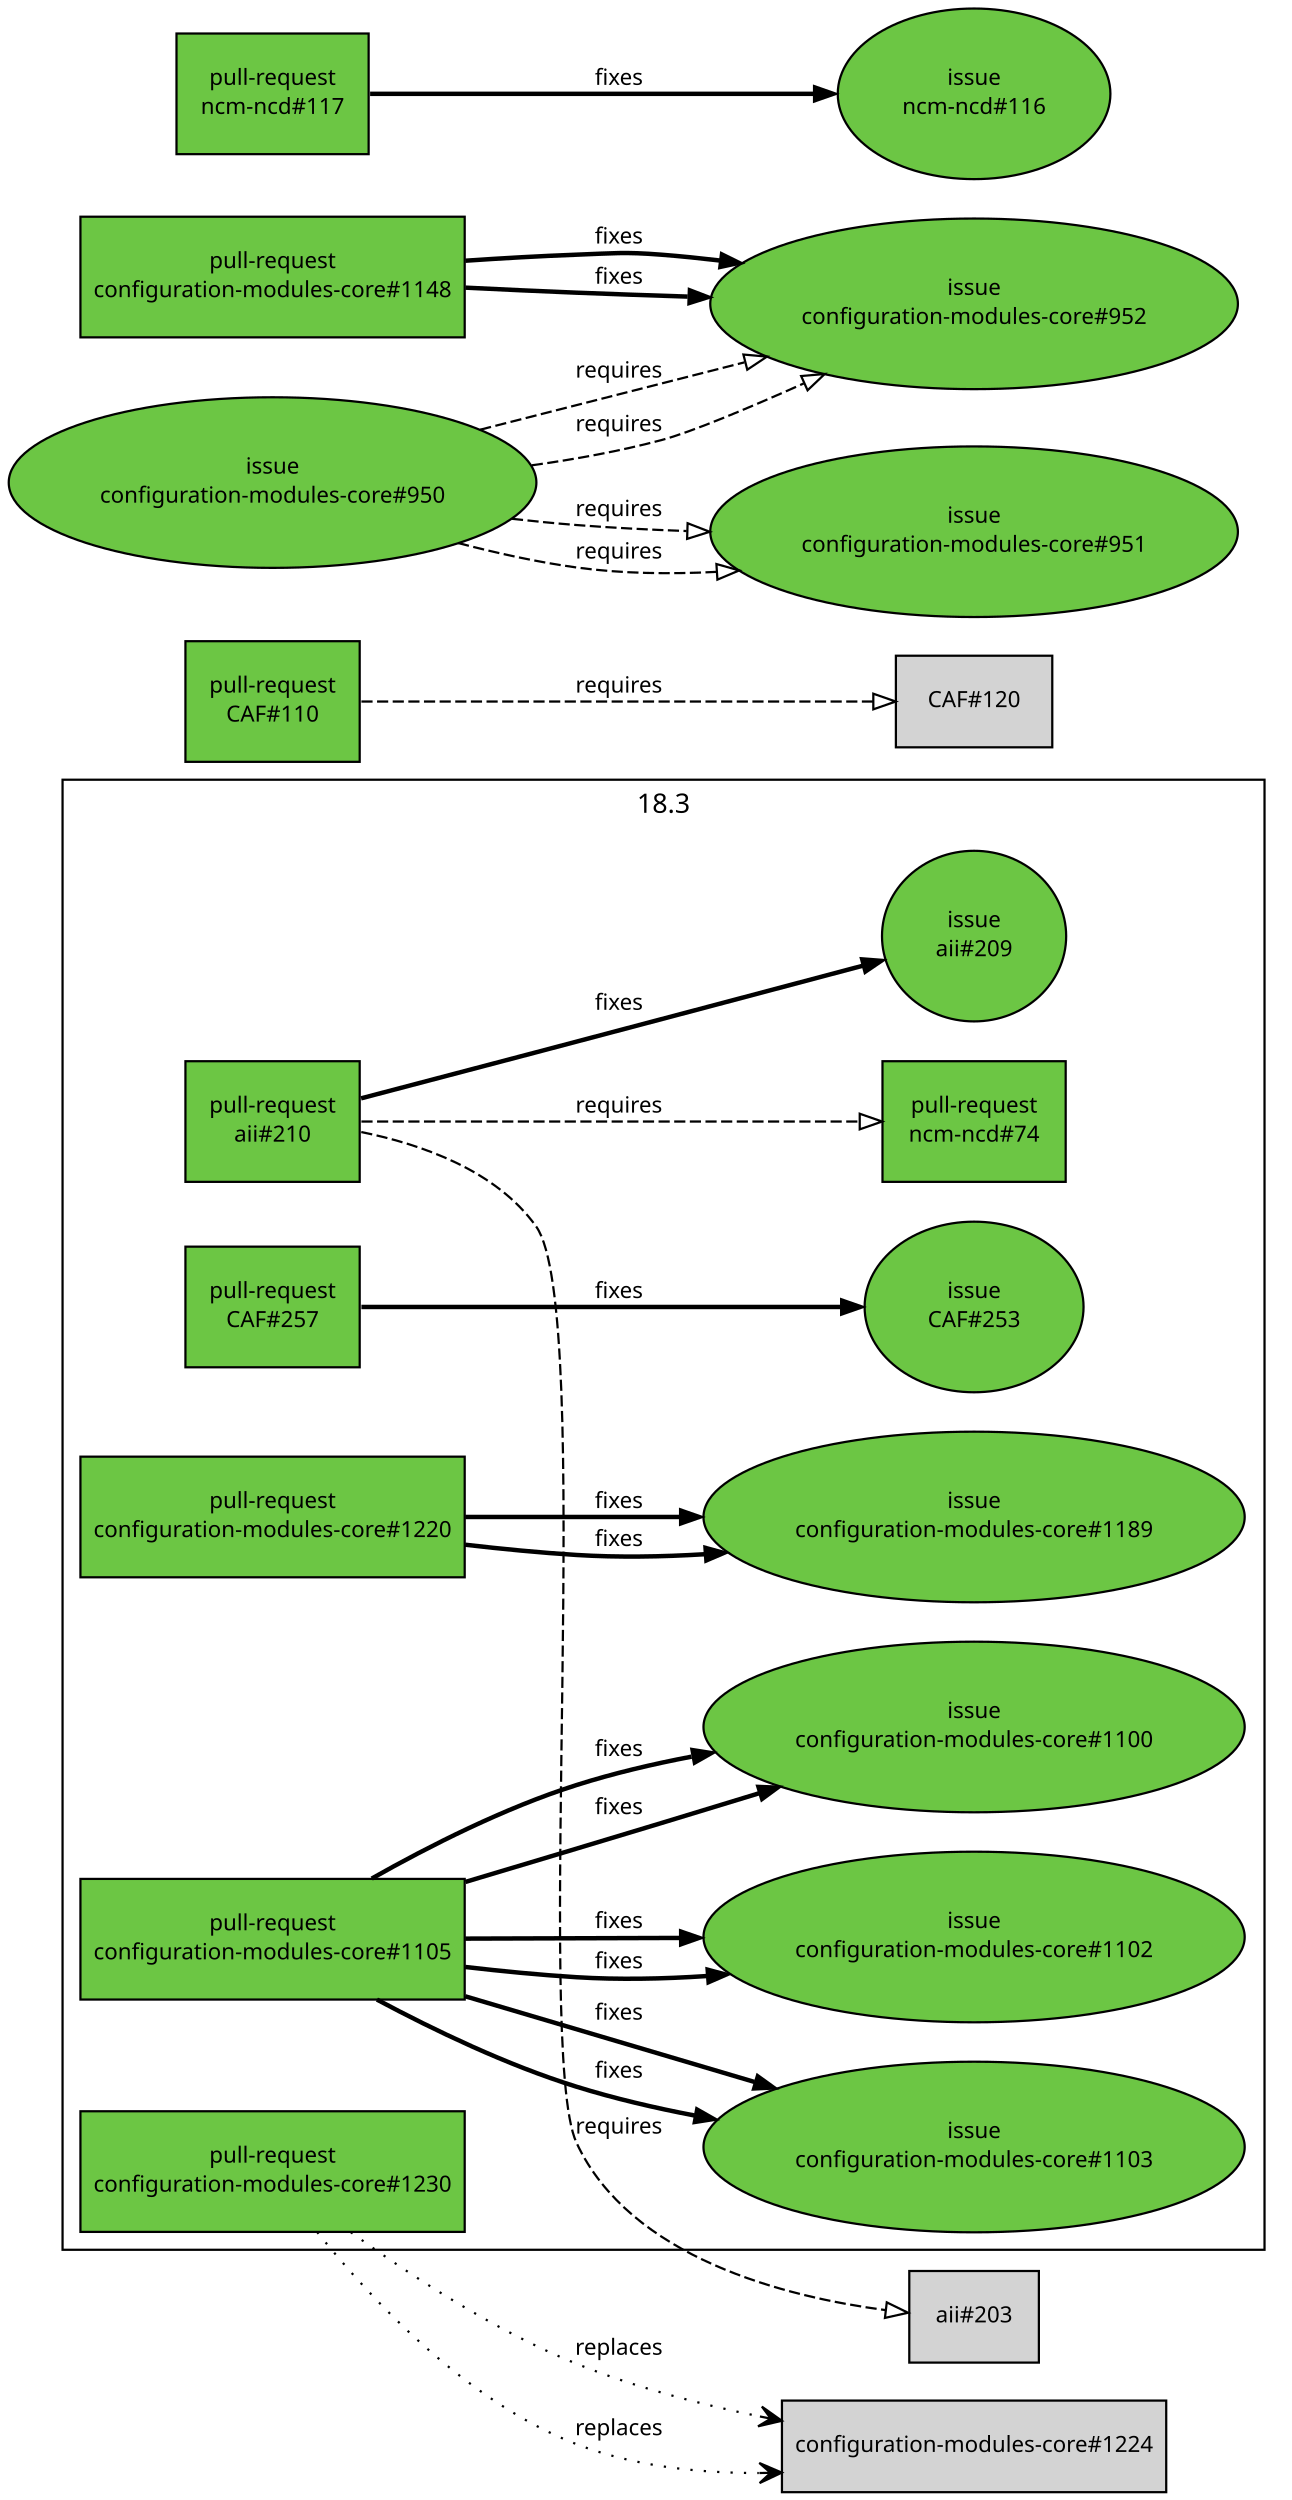
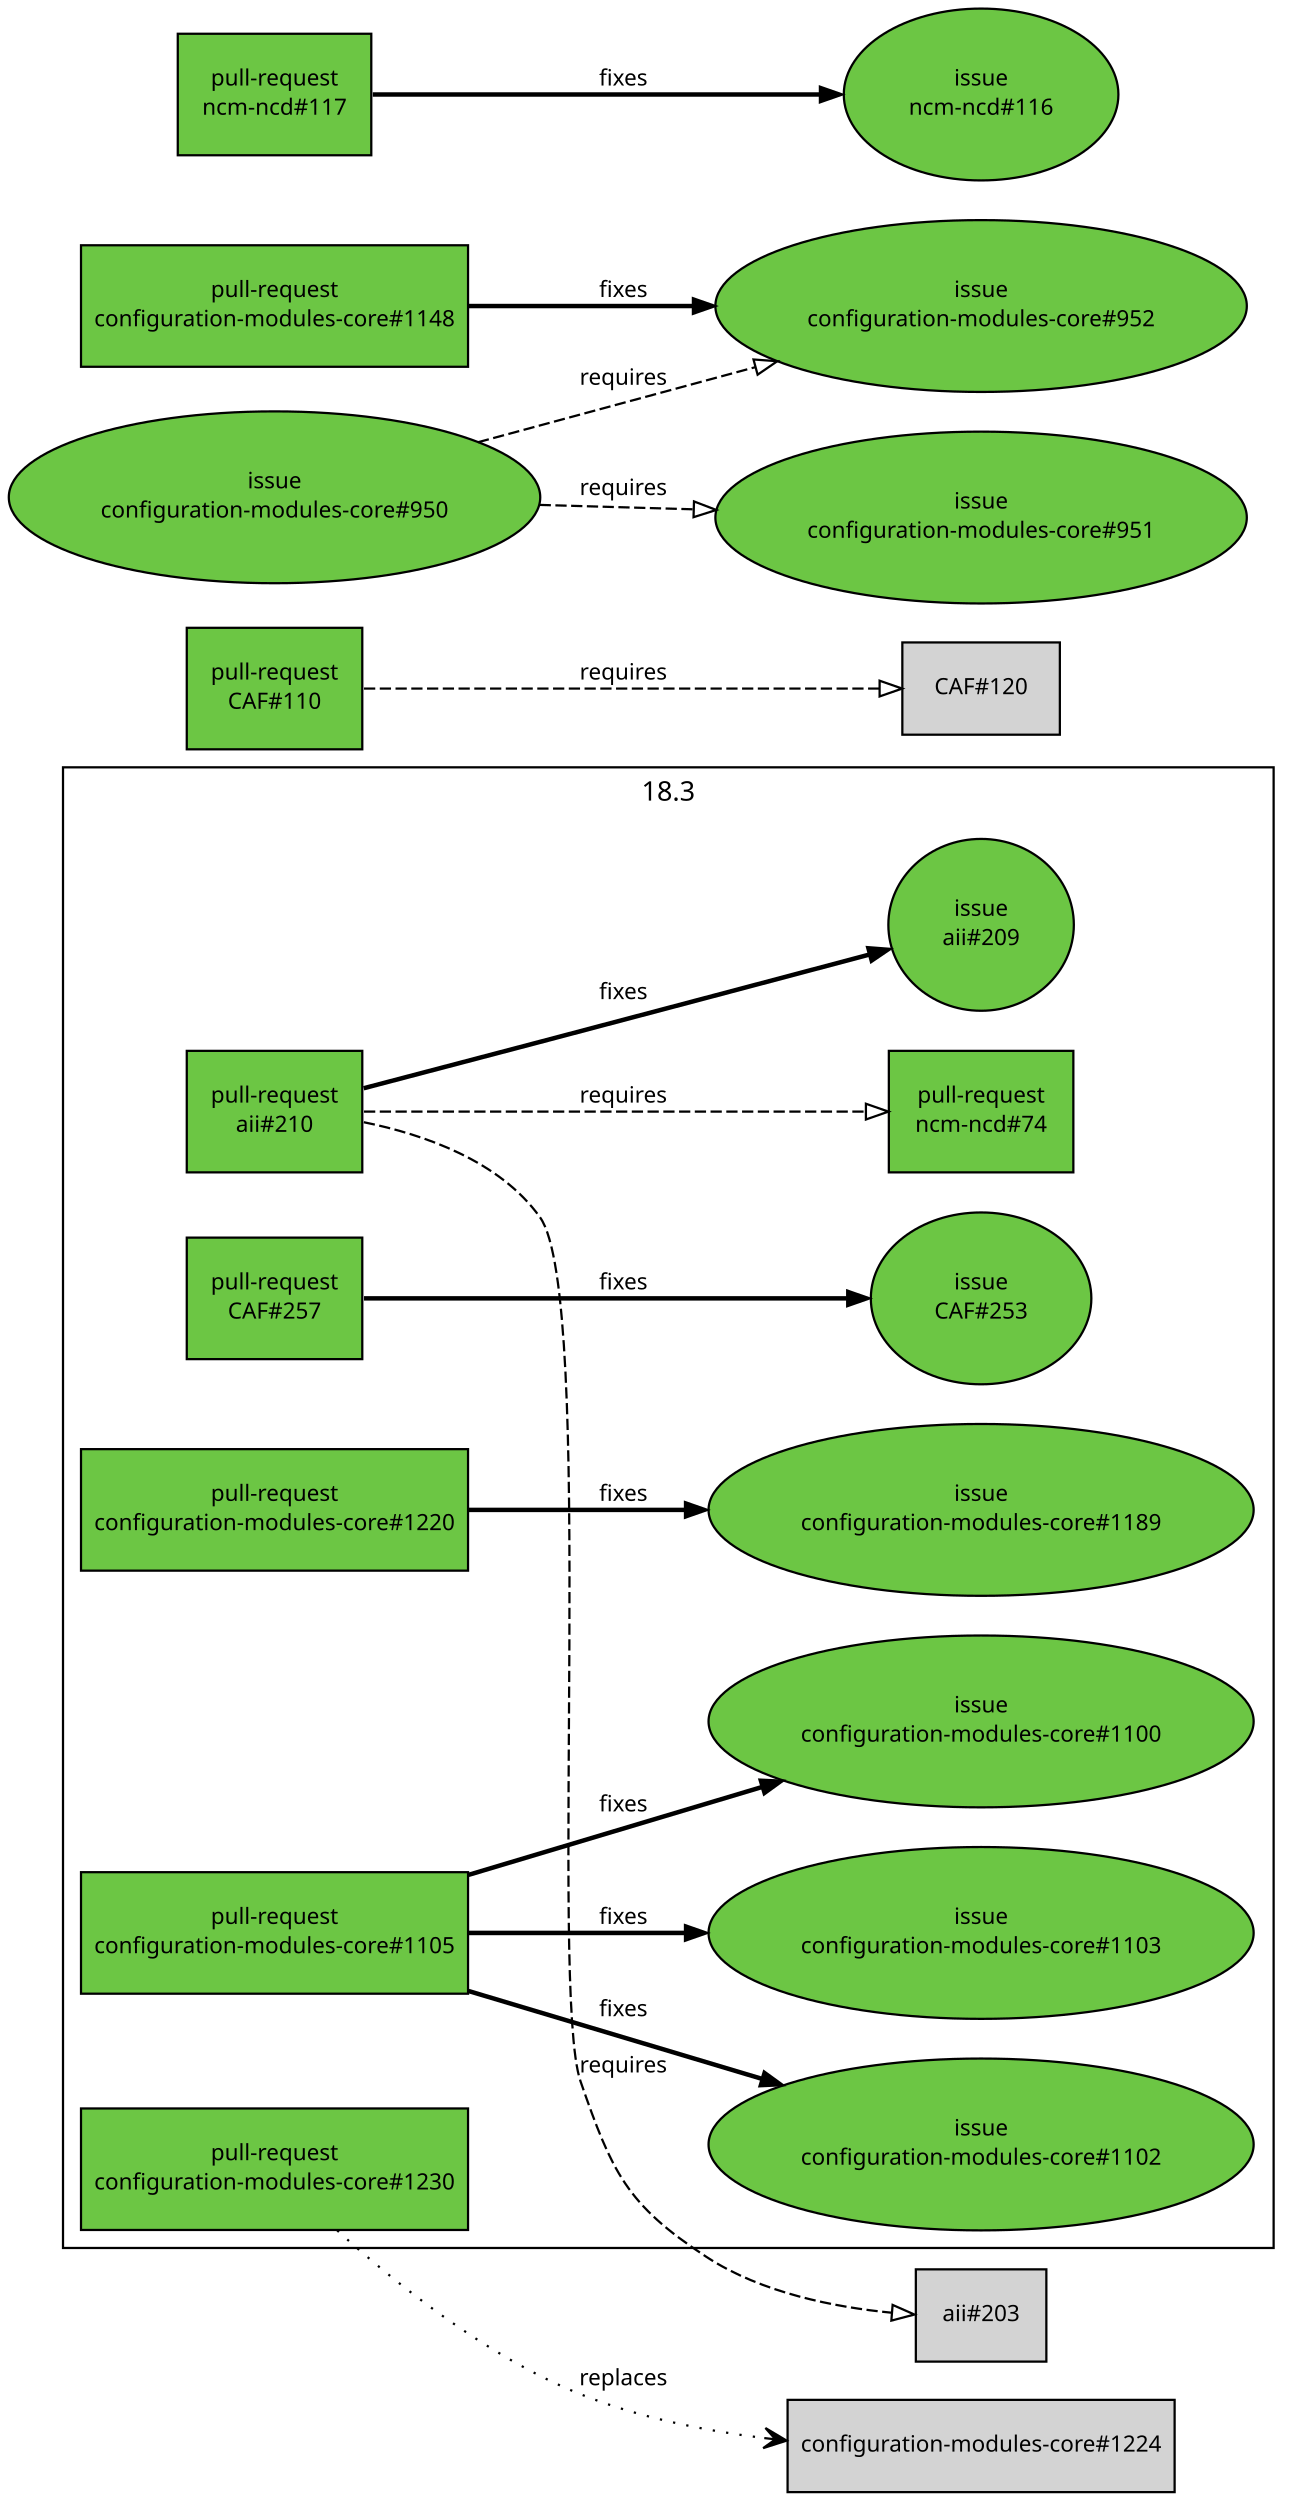
- <svg xmlns="http://www.w3.org/2000/svg" xmlns:xlink="http://www.w3.org/1999/xlink" width="578pt" height="1119pt" viewBox="0.00 0.00 578.00 1119.00">
-   <g id="graph1" class="graph" transform="scale(1 1) rotate(0) translate(4 1115)">
-     <polygon fill="white" stroke="white" points="-4,5 -4,-1115 575,-1115 575,5 -4,5" />
+ <svg xmlns="http://www.w3.org/2000/svg" xmlns:xlink="http://www.w3.org/1999/xlink" width="578pt" height="1111pt" viewBox="0.00 0.00 578.00 1111.00">
+   <g id="graph1" class="graph" transform="scale(1 1) rotate(0) translate(4 1107)">
+     <polygon fill="white" stroke="white" points="-4,5 -4,-1107 575,-1107 575,5 -4,5" />
    <g id="graph3" class="cluster">
      <polygon fill="none" stroke="black" points="24,-108 24,-766 562,-766 562,-108 24,-108" />
      <text text-anchor="middle" x="293" y="-751.2" font-family="Sans" font-size="12.00">18.3</text>
    </g>
    <g id="node1" class="node">
      <a xlink:href="https://github.com/quattor/aii/pull/210" xlink:title="Shellfe: support active config for plugins" target="_parent">
        <polygon fill="#6cc644" stroke="black" points="157,-640 79,-640 79,-586 157,-586 157,-640" />
        <text text-anchor="middle" x="118" y="-617" font-family="Sans" font-size="10.00">pull-request</text>
        <text text-anchor="middle" x="118" y="-604" font-family="Sans" font-size="10.00">aii#210</text>
      </a>
    </g>
    <g id="node3" class="node">
      <a xlink:href="https://github.com/quattor/aii/issues/209" xlink:title="support ACTIVE_CONFIG" target="_parent">
        <ellipse fill="#6cc644" stroke="black" cx="432" cy="-696" rx="41.217" ry="38.184" />
        <text text-anchor="middle" x="432" y="-700" font-family="Sans" font-size="10.00">issue</text>
        <text text-anchor="middle" x="432" y="-687" font-family="Sans" font-size="10.00">aii#209</text>
      </a>
    </g>
    <g id="edge2" class="edge">
      <path fill="none" stroke="black" stroke-width="2" d="M157.609,-623.38C180.517,-629.39 209.889,-637.106 236,-644 285.736,-657.131 342.549,-672.213 382.158,-682.741" />
      <polygon fill="black" stroke="black" points="381.278,-686.129 391.842,-685.315 383.077,-679.364 381.278,-686.129" />
      <text text-anchor="middle" x="273" y="-663" font-family="Sans" font-size="10.00">fixes</text>
    </g>
    <g id="node5" class="node">
      <a xlink:href="https://github.com/quattor/ncm-ncd/pull/74" xlink:title="Set the current active config as an attribute to the component" target="_parent">
        <polygon fill="#6cc644" stroke="black" points="473,-640 391,-640 391,-586 473,-586 473,-640" />
        <text text-anchor="middle" x="432" y="-617" font-family="Sans" font-size="10.00">pull-request</text>
        <text text-anchor="middle" x="432" y="-604" font-family="Sans" font-size="10.00">ncm-ncd#74</text>
      </a>
    </g>
    <g id="edge4" class="edge">
      <path fill="none" stroke="black" stroke-dasharray="5,2" d="M157.768,-613C214.435,-613 318.442,-613 380.801,-613" />
      <polygon fill="none" stroke="black" points="380.813,-616.5 390.813,-613 380.813,-609.5 380.813,-616.5" />
      <text text-anchor="middle" x="273" y="-617" font-family="Sans" font-size="10.00">requires</text>
    </g>
    <g id="node7" class="node">
      <polygon fill="lightgrey" stroke="black" points="461,-98.5 403,-98.5 403,-57.5 461,-57.5 461,-98.5" />
      <text text-anchor="middle" x="432" y="-75.5" font-family="Sans" font-size="10.00">aii#203</text>
    </g>
    <g id="edge6" class="edge">
-       <path fill="none" stroke="black" stroke-dasharray="5,2" d="M157.712,-608.296C184.503,-602.862 218.117,-591.165 236,-566 262.414,-528.83 234.861,-197.388 254,-156 277.911,-104.293 347.714,-86.862 392.47,-80.987" />
-       <polygon fill="none" stroke="black" points="392.918,-84.458 402.44,-79.813 392.099,-77.506 392.918,-84.458" />
-       <text text-anchor="middle" x="273" y="-160" font-family="Sans" font-size="10.00">requires</text>
+       <path fill="none" stroke="black" stroke-dasharray="5,2" d="M157.689,-608.28C184.47,-602.838 218.08,-591.139 236,-566 260.794,-531.219 239.967,-222.343 254,-182 268.021,-141.693 274.281,-127.353 310,-104 334.454,-88.012 367.016,-81.654 392.349,-79.217" />
+       <polygon fill="none" stroke="black" points="392.679,-82.702 402.369,-78.418 392.122,-75.724 392.679,-82.702" />
+       <text text-anchor="middle" x="273" y="-186" font-family="Sans" font-size="10.00">requires</text>
    </g>
    <g id="node8" class="node">
      <a xlink:href="https://github.com/quattor/CAF/pull/257" xlink:title="Process: run process as another user" target="_parent">
        <polygon fill="#6cc644" stroke="black" points="157,-557 79,-557 79,-503 157,-503 157,-557" />
        <text text-anchor="middle" x="118" y="-534" font-family="Sans" font-size="10.00">pull-request</text>
        <text text-anchor="middle" x="118" y="-521" font-family="Sans" font-size="10.00">CAF#257</text>
      </a>
    </g>
    <g id="node10" class="node">
      <a xlink:href="https://github.com/quattor/CAF/issues/253" xlink:title="CAF::Process: Include an option to execute the command as an specific user" target="_parent">
        <ellipse fill="#6cc644" stroke="black" cx="432" cy="-530" rx="48.998" ry="38.184" />
        <text text-anchor="middle" x="432" y="-534" font-family="Sans" font-size="10.00">issue</text>
        <text text-anchor="middle" x="432" y="-521" font-family="Sans" font-size="10.00">CAF#253</text>
      </a>
    </g>
    <g id="edge8" class="edge">
      <path fill="none" stroke="black" stroke-width="2" d="M157.768,-530C211.934,-530 309.353,-530 372.308,-530" />
      <polygon fill="black" stroke="black" points="372.488,-533.5 382.488,-530 372.488,-526.5 372.488,-533.5" />
      <text text-anchor="middle" x="273" y="-534" font-family="Sans" font-size="10.00">fixes</text>
    </g>
    <g id="node11" class="node">
      <a xlink:href="https://github.com/quattor/CAF/pull/110" xlink:title="Download: API proposal" target="_parent">
        <polygon fill="#6cc644" stroke="black" points="157,-828 79,-828 79,-774 157,-774 157,-828" />
        <text text-anchor="middle" x="118" y="-805" font-family="Sans" font-size="10.00">pull-request</text>
        <text text-anchor="middle" x="118" y="-792" font-family="Sans" font-size="10.00">CAF#110</text>
      </a>
    </g>
    <g id="node13" class="node">
      <polygon fill="lightgrey" stroke="black" points="467,-821.5 397,-821.5 397,-780.5 467,-780.5 467,-821.5" />
      <text text-anchor="middle" x="432" y="-798.5" font-family="Sans" font-size="10.00">CAF#120</text>
    </g>
    <g id="edge10" class="edge">
      <path fill="none" stroke="black" stroke-dasharray="5,2" d="M157.768,-801C216.269,-801 325.221,-801 386.719,-801" />
      <polygon fill="none" stroke="black" points="386.897,-804.5 396.897,-801 386.897,-797.5 386.897,-804.5" />
      <text text-anchor="middle" x="273" y="-805" font-family="Sans" font-size="10.00">requires</text>
    </g>
    <g id="node14" class="node">
      <a xlink:href="https://github.com/quattor/configuration-modules-core/pull/1230" xlink:title="ncm-ceph: support for luminous, bluestore, ceph-volume and per host osd deployment" target="_parent">
        <polygon fill="#6cc644" stroke="black" points="204,-170 32,-170 32,-116 204,-116 204,-170" />
        <text text-anchor="middle" x="118" y="-147" font-family="Sans" font-size="10.00">pull-request</text>
        <text text-anchor="middle" x="118" y="-134" font-family="Sans" font-size="10.00">configuration-modules-core#1230</text>
      </a>
    </g>
    <g id="node16" class="node">
      <polygon fill="lightgrey" stroke="black" points="518,-40.5 346,-40.5 346,0.5 518,0.5 518,-40.5" />
      <text text-anchor="middle" x="432" y="-17.5" font-family="Sans" font-size="10.00">configuration-modules-core#1224</text>
    </g>
-     <g id="edge28" class="edge">
-       <path fill="none" stroke="black" stroke-dasharray="1,5" d="M153.011,-115.877C179.404,-96.709 217.226,-71.876 254,-57 279.799,-46.563 308.942,-38.927 336.065,-33.4" />
-       <polygon fill="black" stroke="black" points="345.956,-31.457 337.011,-37.8 341.05,-32.421 336.144,-33.384 336.144,-33.384 336.144,-33.384 341.05,-32.421 335.277,-28.968 345.956,-31.457 345.956,-31.457" />
-       <text text-anchor="middle" x="273" y="-61" font-family="Sans" font-size="10.00">replaces</text>
-     </g>
    <g id="edge12" class="edge">
-       <path fill="none" stroke="black" stroke-dasharray="1,5" d="M137.965,-115.933C161.765,-86.181 204.583,-40.076 254,-21 279.436,-11.181 308.482,-8.011 335.628,-8.074" />
-       <polygon fill="black" stroke="black" points="345.928,-8.249 335.853,-12.578 340.929,-8.164 335.929,-8.079 335.929,-8.079 335.929,-8.079 340.929,-8.164 336.006,-3.58 345.928,-8.249 345.928,-8.249" />
-       <text text-anchor="middle" x="273" y="-25" font-family="Sans" font-size="10.00">replaces</text>
+       <path fill="none" stroke="black" stroke-dasharray="1,5" d="M145.867,-115.794C171.666,-92.357 212.244,-59.739 254,-43 279.389,-32.822 308.297,-26.92 335.324,-23.558" />
+       <polygon fill="black" stroke="black" points="345.579,-22.39 336.153,-27.992 340.611,-22.956 335.644,-23.521 335.644,-23.521 335.644,-23.521 340.611,-22.956 335.134,-19.05 345.579,-22.39 345.579,-22.39" />
+       <text text-anchor="middle" x="273" y="-47" font-family="Sans" font-size="10.00">replaces</text>
    </g>
    <g id="node17" class="node">
      <a xlink:href="https://github.com/quattor/configuration-modules-core/pull/1220" xlink:title="ncm-cups: Stop daemon if server not enabled" target="_parent">
        <polygon fill="#6cc644" stroke="black" points="204,-463 32,-463 32,-409 204,-409 204,-463" />
        <text text-anchor="middle" x="118" y="-440" font-family="Sans" font-size="10.00">pull-request</text>
        <text text-anchor="middle" x="118" y="-427" font-family="Sans" font-size="10.00">configuration-modules-core#1220</text>
      </a>
    </g>
    <g id="node19" class="node">
      <a xlink:href="https://github.com/quattor/configuration-modules-core/issues/1189" xlink:title="ncm-cups: Nodetype of client should stop running cups daemon" target="_parent">
        <ellipse fill="#6cc644" stroke="black" cx="432" cy="-436" rx="121.122" ry="38.184" />
        <text text-anchor="middle" x="432" y="-440" font-family="Sans" font-size="10.00">issue</text>
        <text text-anchor="middle" x="432" y="-427" font-family="Sans" font-size="10.00">configuration-modules-core#1189</text>
      </a>
    </g>
-     <g id="edge30" class="edge">
+     <g id="edge14" class="edge">
      <path fill="none" stroke="black" stroke-width="2" d="M204.217,-436C233.916,-436 267.888,-436 300.372,-436" />
      <polygon fill="black" stroke="black" points="300.399,-439.5 310.399,-436 300.399,-432.5 300.399,-439.5" />
      <text text-anchor="middle" x="273" y="-440" font-family="Sans" font-size="10.00">fixes</text>
    </g>
-     <g id="edge14" class="edge">
-       <path fill="none" stroke="black" stroke-width="2" d="M204.182,-423.588C220.685,-421.676 237.851,-420.005 254,-419 272.601,-417.842 292.267,-418.162 311.475,-419.331" />
-       <polygon fill="black" stroke="black" points="311.254,-422.824 321.47,-420.016 311.733,-415.84 311.254,-422.824" />
-       <text text-anchor="middle" x="273" y="-423" font-family="Sans" font-size="10.00">fixes</text>
-     </g>
    <g id="node20" class="node">
      <a xlink:href="https://github.com/quattor/configuration-modules-core/pull/1105" xlink:title="ncm-authconfig: fix krb5_realm, user_object_class and newline between ldap_krb5_canonicalize and ldap_krb5_realm" target="_parent">
-         <polygon fill="#6cc644" stroke="black" points="204,-274 32,-274 32,-220 204,-220 204,-274" />
-         <text text-anchor="middle" x="118" y="-251" font-family="Sans" font-size="10.00">pull-request</text>
-         <text text-anchor="middle" x="118" y="-238" font-family="Sans" font-size="10.00">configuration-modules-core#1105</text>
+         <polygon fill="#6cc644" stroke="black" points="204,-275 32,-275 32,-221 204,-221 204,-275" />
+         <text text-anchor="middle" x="118" y="-252" font-family="Sans" font-size="10.00">pull-request</text>
+         <text text-anchor="middle" x="118" y="-239" font-family="Sans" font-size="10.00">configuration-modules-core#1105</text>
      </a>
    </g>
    <g id="node22" class="node">
      <a xlink:href="https://github.com/quattor/configuration-modules-core/issues/1100" xlink:title="ncm-authconfig : no newline after krb5_canonicalize option" target="_parent">
        <ellipse fill="#6cc644" stroke="black" cx="432" cy="-342" rx="121.122" ry="38.184" />
        <text text-anchor="middle" x="432" y="-346" font-family="Sans" font-size="10.00">issue</text>
        <text text-anchor="middle" x="432" y="-333" font-family="Sans" font-size="10.00">configuration-modules-core#1100</text>
      </a>
    </g>
-     <g id="edge32" class="edge">
-       <path fill="none" stroke="black" stroke-width="2" d="M204.33,-272.659C232.313,-281.013 263.486,-290.36 292,-299 306.172,-303.294 321.143,-307.86 335.814,-312.352" />
-       <polygon fill="black" stroke="black" points="334.814,-315.706 345.401,-315.289 336.865,-309.013 334.814,-315.706" />
-       <text text-anchor="middle" x="273" y="-303" font-family="Sans" font-size="10.00">fixes</text>
-     </g>
    <g id="edge16" class="edge">
-       <path fill="none" stroke="black" stroke-width="2" d="M162.383,-274.157C188.229,-288.769 221.95,-305.83 254,-316 270.423,-321.212 288.035,-325.385 305.561,-328.724" />
-       <polygon fill="black" stroke="black" points="305.395,-332.251 315.86,-330.596 306.647,-325.364 305.395,-332.251" />
-       <text text-anchor="middle" x="273" y="-329" font-family="Sans" font-size="10.00">fixes</text>
+       <path fill="none" stroke="black" stroke-width="2" d="M204.217,-273.81C244.557,-285.887 292.783,-300.324 334.453,-312.798" />
+       <polygon fill="black" stroke="black" points="333.48,-316.16 344.064,-315.675 335.488,-309.454 333.48,-316.16" />
+       <text text-anchor="middle" x="273" y="-302" font-family="Sans" font-size="10.00">fixes</text>
    </g>
    <g id="node24" class="node">
      <a xlink:href="https://github.com/quattor/configuration-modules-core/issues/1102" xlink:title="ncm-authconfig: There is no " target="_parent">
+         <ellipse fill="#6cc644" stroke="black" cx="432" cy="-154" rx="121.122" ry="38.184" />
+         <text text-anchor="middle" x="432" y="-158" font-family="Sans" font-size="10.00">issue</text>
+         <text text-anchor="middle" x="432" y="-145" font-family="Sans" font-size="10.00">configuration-modules-core#1102</text>
+       </a>
+     </g>
+     <g id="edge18" class="edge">
+       <path fill="none" stroke="black" stroke-width="2" d="M204.217,-222.19C244.557,-210.113 292.783,-195.676 334.453,-183.202" />
+       <polygon fill="black" stroke="black" points="335.488,-186.546 344.064,-180.325 333.48,-179.84 335.488,-186.546" />
+       <text text-anchor="middle" x="273" y="-211" font-family="Sans" font-size="10.00">fixes</text>
+     </g>
+     <g id="node26" class="node">
+       <a xlink:href="https://github.com/quattor/configuration-modules-core/issues/1103" xlink:title="ncm-authconfig: krb5_realm = ARRAY(0x39a5830)" target="_parent">
        <ellipse fill="#6cc644" stroke="black" cx="432" cy="-248" rx="121.122" ry="38.184" />
        <text text-anchor="middle" x="432" y="-252" font-family="Sans" font-size="10.00">issue</text>
-         <text text-anchor="middle" x="432" y="-239" font-family="Sans" font-size="10.00">configuration-modules-core#1102</text>
-       </a>
-     </g>
-     <g id="edge34" class="edge">
-       <path fill="none" stroke="black" stroke-width="2" d="M204.217,-247.275C233.916,-247.369 267.888,-247.477 300.372,-247.581" />
-       <polygon fill="black" stroke="black" points="300.388,-251.081 310.399,-247.613 300.41,-244.081 300.388,-251.081" />
+         <text text-anchor="middle" x="432" y="-239" font-family="Sans" font-size="10.00">configuration-modules-core#1103</text>
+       </a>
+     </g>
+     <g id="edge20" class="edge">
+       <path fill="none" stroke="black" stroke-width="2" d="M204.217,-248C233.916,-248 267.888,-248 300.372,-248" />
+       <polygon fill="black" stroke="black" points="300.399,-251.5 310.399,-248 300.399,-244.5 300.399,-251.5" />
      <text text-anchor="middle" x="273" y="-252" font-family="Sans" font-size="10.00">fixes</text>
-     </g>
-     <g id="edge18" class="edge">
-       <path fill="none" stroke="black" stroke-width="2" d="M204.182,-234.588C220.685,-232.676 237.851,-231.005 254,-230 272.875,-228.825 292.841,-229.227 312.31,-230.522" />
-       <polygon fill="black" stroke="black" points="312.206,-234.024 322.438,-231.278 312.726,-227.044 312.206,-234.024" />
-       <text text-anchor="middle" x="273" y="-234" font-family="Sans" font-size="10.00">fixes</text>
-     </g>
-     <g id="node26" class="node">
-       <a xlink:href="https://github.com/quattor/configuration-modules-core/issues/1103" xlink:title="ncm-authconfig: krb5_realm = ARRAY(0x39a5830)" target="_parent">
-         <ellipse fill="#6cc644" stroke="black" cx="432" cy="-154" rx="121.122" ry="38.184" />
-         <text text-anchor="middle" x="432" y="-158" font-family="Sans" font-size="10.00">issue</text>
-         <text text-anchor="middle" x="432" y="-145" font-family="Sans" font-size="10.00">configuration-modules-core#1103</text>
-       </a>
-     </g>
-     <g id="edge36" class="edge">
-       <path fill="none" stroke="black" stroke-width="2" d="M164.709,-219.988C190.307,-206.313 223.047,-190.615 254,-181 270.874,-175.758 288.976,-171.515 306.94,-168.085" />
-       <polygon fill="black" stroke="black" points="307.691,-171.506 316.897,-166.262 306.43,-164.62 307.691,-171.506" />
-       <text text-anchor="middle" x="273" y="-185" font-family="Sans" font-size="10.00">fixes</text>
-     </g>
-     <g id="edge20" class="edge">
-       <path fill="none" stroke="black" stroke-width="2" d="M204.217,-221.464C244.304,-209.591 292.178,-195.412 333.668,-183.124" />
-       <polygon fill="black" stroke="black" points="334.922,-186.403 343.516,-180.207 332.934,-179.691 334.922,-186.403" />
-       <text text-anchor="middle" x="273" y="-211" font-family="Sans" font-size="10.00">fixes</text>
    </g>
    <g id="node27" class="node">
      <a xlink:href="https://github.com/quattor/configuration-modules-core/pull/1148" xlink:title="ncm-spma: Remove support from groups from spma yumng backend" target="_parent">
-         <polygon fill="#6cc644" stroke="black" points="204,-1018 32,-1018 32,-964 204,-964 204,-1018" />
-         <text text-anchor="middle" x="118" y="-995" font-family="Sans" font-size="10.00">pull-request</text>
-         <text text-anchor="middle" x="118" y="-982" font-family="Sans" font-size="10.00">configuration-modules-core#1148</text>
+         <polygon fill="#6cc644" stroke="black" points="204,-998 32,-998 32,-944 204,-944 204,-998" />
+         <text text-anchor="middle" x="118" y="-975" font-family="Sans" font-size="10.00">pull-request</text>
+         <text text-anchor="middle" x="118" y="-962" font-family="Sans" font-size="10.00">configuration-modules-core#1148</text>
      </a>
    </g>
    <g id="node29" class="node">
      <a xlink:href="https://github.com/quattor/configuration-modules-core/issues/952" xlink:title="ncm-spma (yumng): Remove support for package groups" target="_parent">
-         <ellipse fill="#6cc644" stroke="black" cx="432" cy="-979" rx="118.087" ry="38.184" />
-         <text text-anchor="middle" x="432" y="-983" font-family="Sans" font-size="10.00">issue</text>
-         <text text-anchor="middle" x="432" y="-970" font-family="Sans" font-size="10.00">configuration-modules-core#952</text>
+         <ellipse fill="#6cc644" stroke="black" cx="432" cy="-971" rx="118.087" ry="38.184" />
+         <text text-anchor="middle" x="432" y="-975" font-family="Sans" font-size="10.00">issue</text>
+         <text text-anchor="middle" x="432" y="-962" font-family="Sans" font-size="10.00">configuration-modules-core#952</text>
      </a>
    </g>
    <g id="edge22" class="edge">
-       <path fill="none" stroke="black" stroke-width="2" d="M204.281,-998.302C220.775,-999.427 237.912,-1000.41 254,-1001 270.878,-1001.62 275.162,-1002.31 292,-1001 300.555,-1000.33 309.377,-999.438 318.234,-998.391" />
-       <polygon fill="black" stroke="black" points="318.746,-1001.85 328.238,-997.149 317.883,-994.908 318.746,-1001.85" />
-       <text text-anchor="middle" x="273" y="-1006" font-family="Sans" font-size="10.00">fixes</text>
-     </g>
-     <g id="edge38" class="edge">
-       <path fill="none" stroke="black" stroke-width="2" d="M204.32,-986.253C220.81,-985.432 237.936,-984.639 254,-984 270.116,-983.359 287.056,-982.772 303.815,-982.243" />
-       <polygon fill="black" stroke="black" points="304.331,-985.728 314.218,-981.921 304.114,-978.732 304.331,-985.728" />
-       <text text-anchor="middle" x="273" y="-988" font-family="Sans" font-size="10.00">fixes</text>
+       <path fill="none" stroke="black" stroke-width="2" d="M204.217,-971C234.903,-971 270.151,-971 303.606,-971" />
+       <polygon fill="black" stroke="black" points="303.924,-974.5 313.924,-971 303.924,-967.5 303.924,-974.5" />
+       <text text-anchor="middle" x="273" y="-975" font-family="Sans" font-size="10.00">fixes</text>
    </g>
    <g id="node30" class="node">
      <a xlink:href="https://github.com/quattor/configuration-modules-core/issues/950" xlink:title="ncm-spma: Remove support for package groups from yum backends" target="_parent">
-         <ellipse fill="#6cc644" stroke="black" cx="118" cy="-899" rx="118.087" ry="38.184" />
-         <text text-anchor="middle" x="118" y="-903" font-family="Sans" font-size="10.00">issue</text>
-         <text text-anchor="middle" x="118" y="-890" font-family="Sans" font-size="10.00">configuration-modules-core#950</text>
+         <ellipse fill="#6cc644" stroke="black" cx="118" cy="-886" rx="118.087" ry="38.184" />
+         <text text-anchor="middle" x="118" y="-890" font-family="Sans" font-size="10.00">issue</text>
+         <text text-anchor="middle" x="118" y="-877" font-family="Sans" font-size="10.00">configuration-modules-core#950</text>
      </a>
    </g>
    <g id="edge26" class="edge">
-       <path fill="none" stroke="black" stroke-dasharray="5,2" d="M210.936,-922.678C248.121,-932.152 291.095,-943.101 329.209,-952.811" />
-       <polygon fill="none" stroke="black" points="328.748,-956.306 339.303,-955.383 330.476,-949.522 328.748,-956.306" />
-       <text text-anchor="middle" x="273" y="-946" font-family="Sans" font-size="10.00">requires</text>
-     </g>
-     <g id="edge42" class="edge">
-       <path fill="none" stroke="black" stroke-dasharray="5,2" d="M234.025,-906.727C253.565,-909.433 273.498,-913.081 292,-918 305.179,-921.503 330.371,-932.041 355.795,-943.393" />
-       <polygon fill="none" stroke="black" points="354.594,-946.691 365.15,-947.601 357.466,-940.307 354.594,-946.691" />
-       <text text-anchor="middle" x="273" y="-922" font-family="Sans" font-size="10.00">requires</text>
+       <path fill="none" stroke="black" stroke-dasharray="5,2" d="M208.401,-910.471C246.98,-920.915 292.147,-933.142 331.747,-943.861" />
+       <polygon fill="none" stroke="black" points="330.855,-947.246 341.422,-946.481 332.684,-940.489 330.855,-947.246" />
+       <text text-anchor="middle" x="273" y="-936" font-family="Sans" font-size="10.00">requires</text>
    </g>
    <g id="node32" class="node">
      <a xlink:href="https://github.com/quattor/configuration-modules-core/issues/951" xlink:title="ncm-spma (yum): Remove support for package groups" target="_parent">
        <ellipse fill="#6cc644" stroke="black" cx="432" cy="-877" rx="118.087" ry="38.184" />
        <text text-anchor="middle" x="432" y="-881" font-family="Sans" font-size="10.00">issue</text>
        <text text-anchor="middle" x="432" y="-868" font-family="Sans" font-size="10.00">configuration-modules-core#951</text>
      </a>
    </g>
    <g id="edge24" class="edge">
-       <path fill="none" stroke="black" stroke-dasharray="5,2" d="M225.141,-882.788C234.882,-881.691 244.612,-880.732 254,-880 269.948,-878.756 286.724,-877.893 303.34,-877.307" />
-       <polygon fill="none" stroke="black" points="303.774,-880.795 313.657,-876.977 303.55,-873.798 303.774,-880.795" />
-       <text text-anchor="middle" x="273" y="-884" font-family="Sans" font-size="10.00">requires</text>
-     </g>
-     <g id="edge40" class="edge">
-       <path fill="none" stroke="black" stroke-dasharray="5,2" d="M201.039,-871.946C218.359,-867.396 236.634,-863.381 254,-861 274.209,-858.23 295.777,-857.937 316.674,-859.033" />
-       <polygon fill="none" stroke="black" points="316.669,-862.54 326.87,-859.678 317.111,-855.554 316.669,-862.54" />
-       <text text-anchor="middle" x="273" y="-865" font-family="Sans" font-size="10.00">requires</text>
-     </g>
-     <g id="node42" class="node">
+       <path fill="none" stroke="black" stroke-dasharray="5,2" d="M235.815,-882.623C258.074,-881.985 281.456,-881.315 304.01,-880.668" />
+       <polygon fill="none" stroke="black" points="304.412,-884.159 314.308,-880.373 304.212,-877.161 304.412,-884.159" />
+       <text text-anchor="middle" x="273" y="-887" font-family="Sans" font-size="10.00">requires</text>
+     </g>
+     <g id="node34" class="node">
      <a xlink:href="https://github.com/quattor/ncm-ncd/pull/117" xlink:title="Allow component modules to be loaded from any path" target="_parent">
-         <polygon fill="#6cc644" stroke="black" points="161,-1100 75,-1100 75,-1046 161,-1046 161,-1100" />
-         <text text-anchor="middle" x="118" y="-1077" font-family="Sans" font-size="10.00">pull-request</text>
-         <text text-anchor="middle" x="118" y="-1064" font-family="Sans" font-size="10.00">ncm-ncd#117</text>
-       </a>
-     </g>
-     <g id="node44" class="node">
+         <polygon fill="#6cc644" stroke="black" points="161,-1092 75,-1092 75,-1038 161,-1038 161,-1092" />
+         <text text-anchor="middle" x="118" y="-1069" font-family="Sans" font-size="10.00">pull-request</text>
+         <text text-anchor="middle" x="118" y="-1056" font-family="Sans" font-size="10.00">ncm-ncd#117</text>
+       </a>
+     </g>
+     <g id="node36" class="node">
      <a xlink:href="https://github.com/quattor/ncm-ncd/issues/116" xlink:title="hasFile() prevents component modules from being relocated" target="_parent">
-         <ellipse fill="#6cc644" stroke="black" cx="432" cy="-1073" rx="61.018" ry="38.184" />
-         <text text-anchor="middle" x="432" y="-1077" font-family="Sans" font-size="10.00">issue</text>
-         <text text-anchor="middle" x="432" y="-1064" font-family="Sans" font-size="10.00">ncm-ncd#116</text>
-       </a>
-     </g>
-     <g id="edge44" class="edge">
-       <path fill="none" stroke="black" stroke-width="2" d="M161.66,-1073C212.954,-1073 298.809,-1073 360.001,-1073" />
-       <polygon fill="black" stroke="black" points="360.362,-1076.5 370.362,-1073 360.362,-1069.5 360.362,-1076.5" />
-       <text text-anchor="middle" x="273" y="-1077" font-family="Sans" font-size="10.00">fixes</text>
+         <ellipse fill="#6cc644" stroke="black" cx="432" cy="-1065" rx="61.018" ry="38.184" />
+         <text text-anchor="middle" x="432" y="-1069" font-family="Sans" font-size="10.00">issue</text>
+         <text text-anchor="middle" x="432" y="-1056" font-family="Sans" font-size="10.00">ncm-ncd#116</text>
+       </a>
+     </g>
+     <g id="edge28" class="edge">
+       <path fill="none" stroke="black" stroke-width="2" d="M161.66,-1065C212.954,-1065 298.809,-1065 360.001,-1065" />
+       <polygon fill="black" stroke="black" points="360.362,-1068.5 370.362,-1065 360.362,-1061.5 360.362,-1068.5" />
+       <text text-anchor="middle" x="273" y="-1069" font-family="Sans" font-size="10.00">fixes</text>
    </g>
  </g>
</svg>
